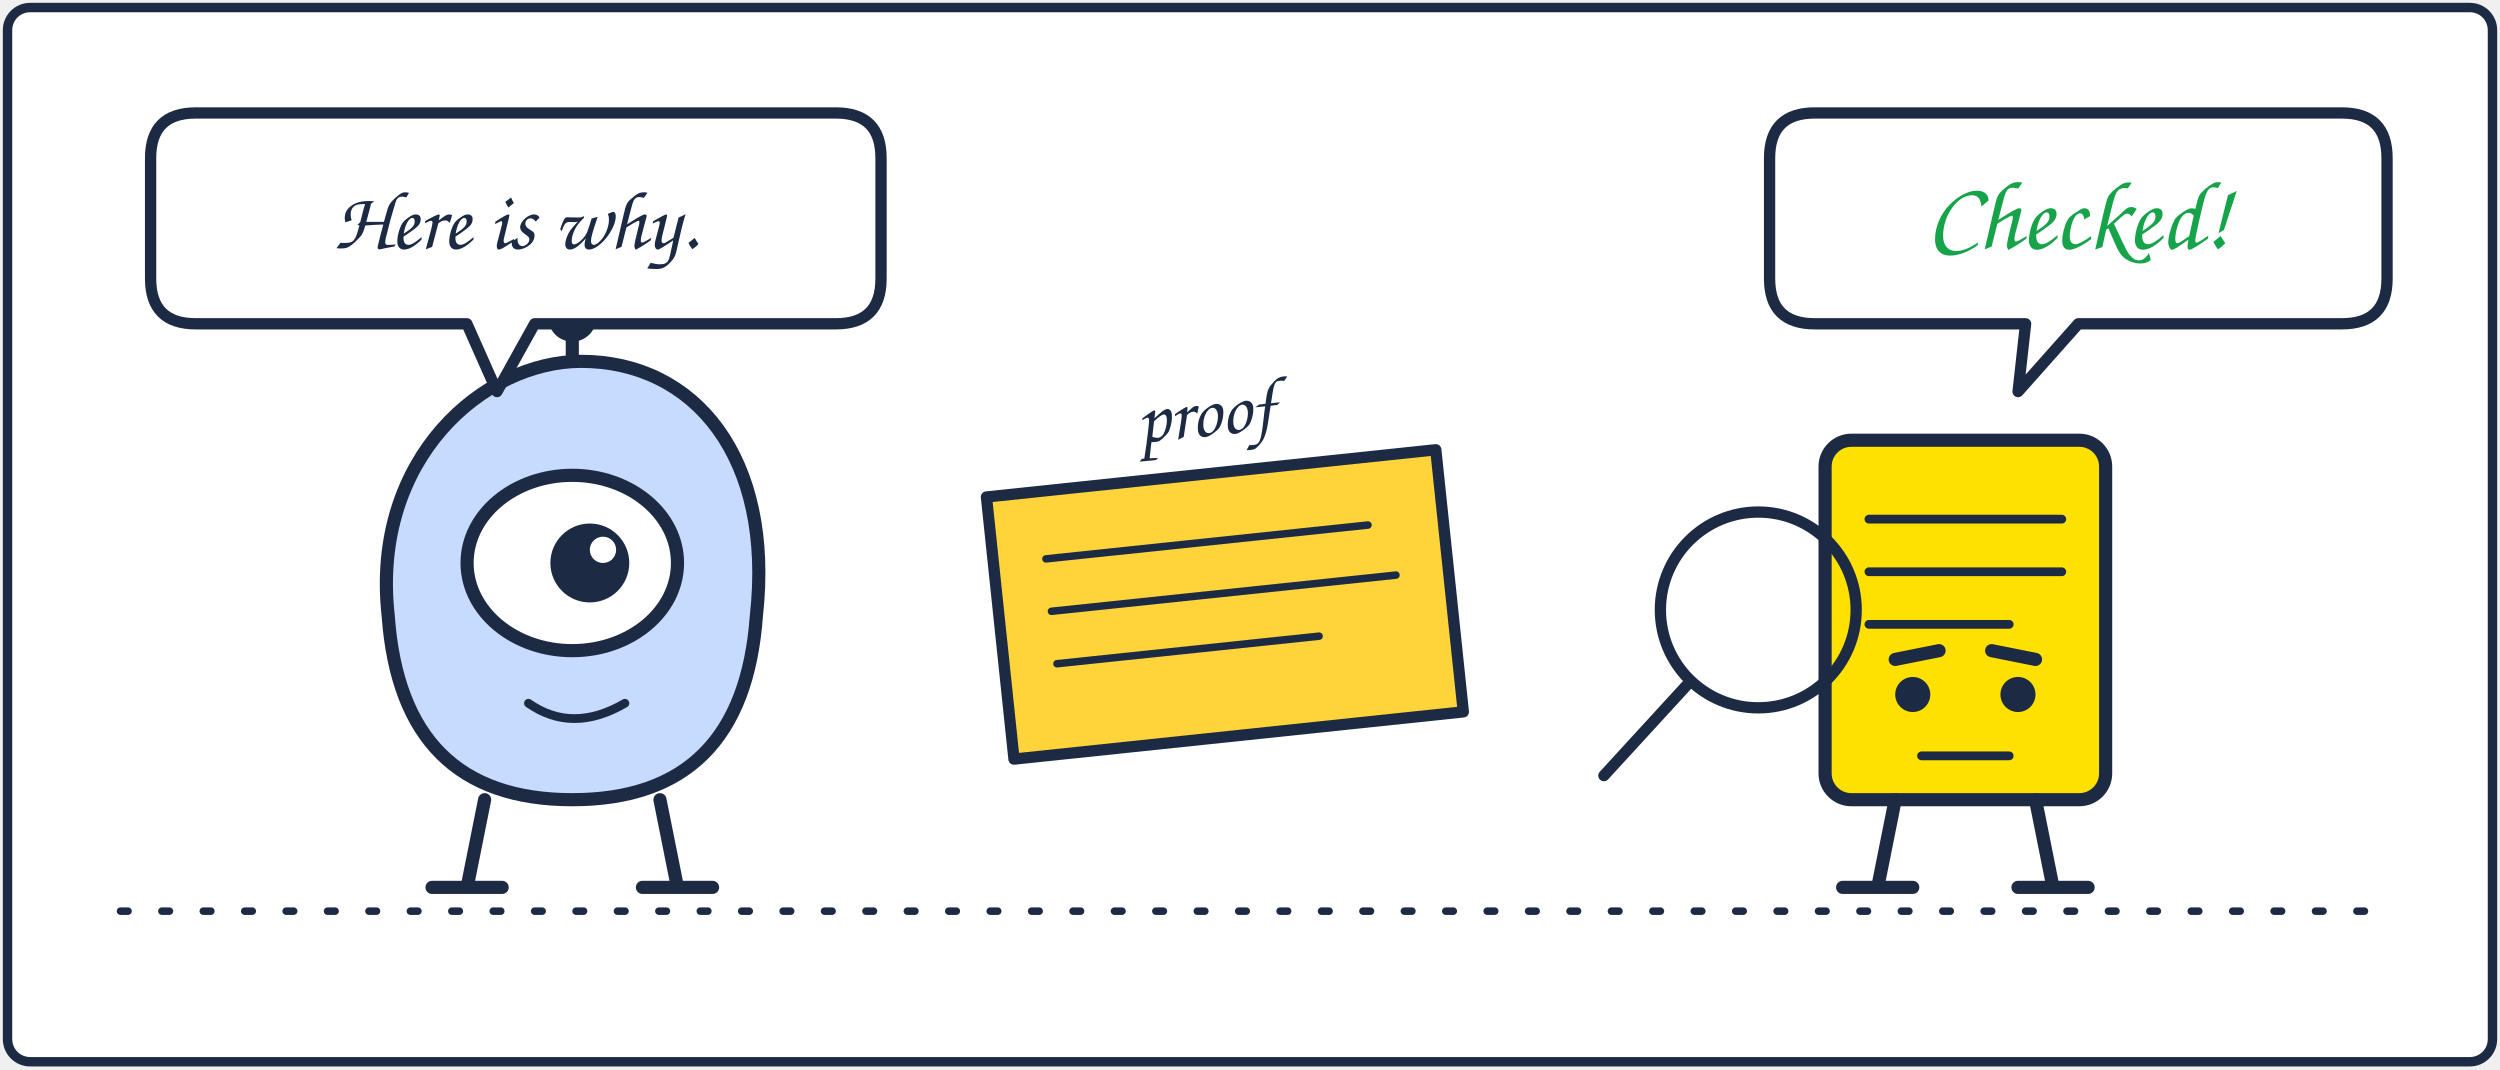
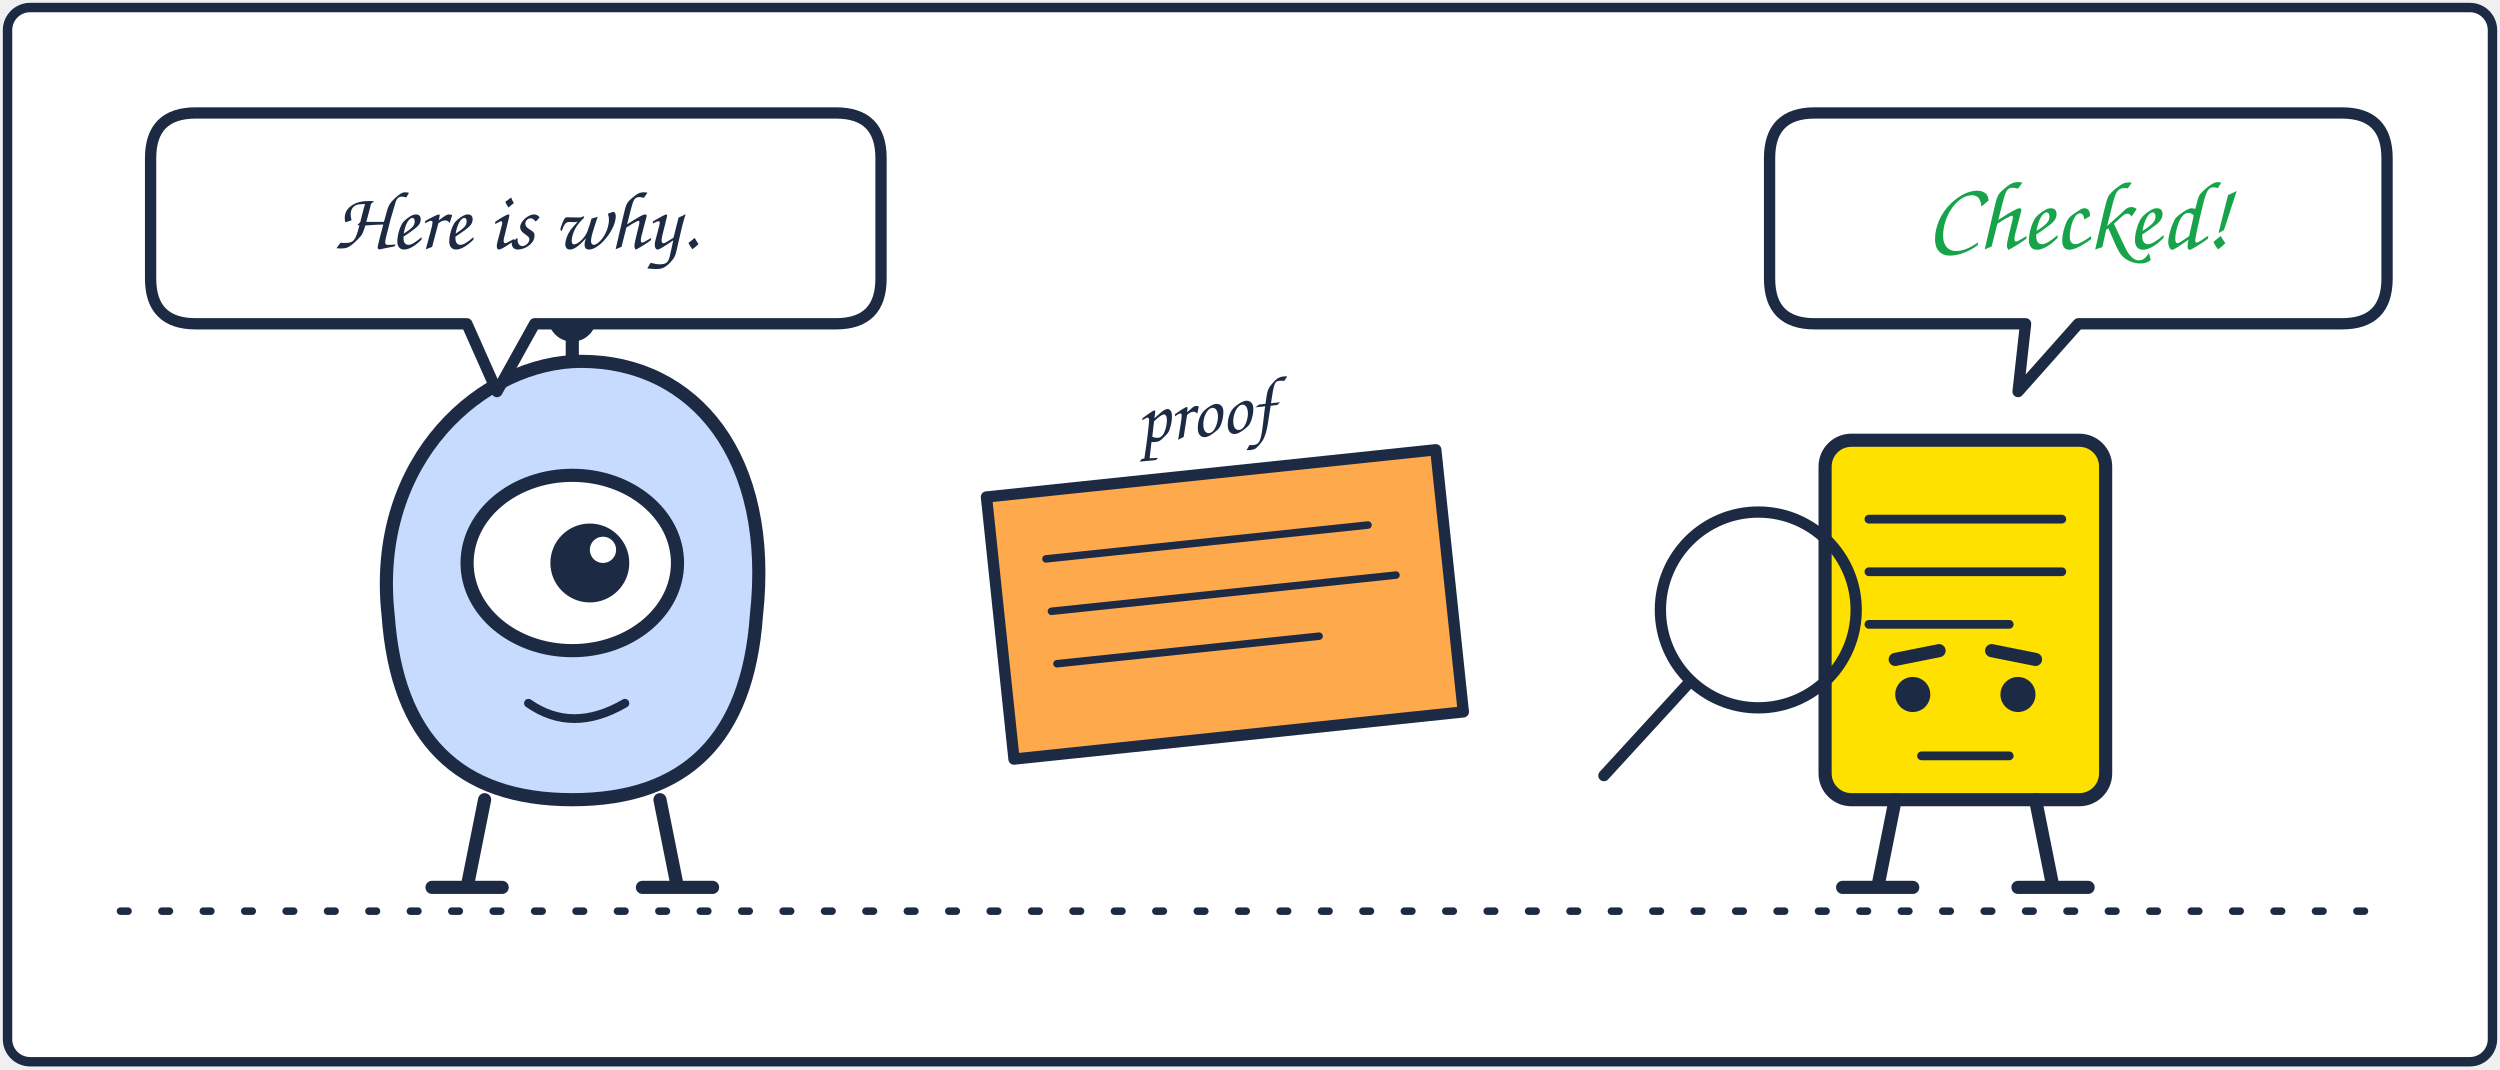
<svg xmlns="http://www.w3.org/2000/svg" viewBox="-12 -12 664 284" width="664" height="284" role="img">
  <style>
  .ln { fill: none; stroke: #1d2a44; stroke-width: 3; stroke-linecap: round; stroke-linejoin: round; }
  .thin { stroke-width: 2; }
  .inkf { fill: #1d2a44; }
  .paperf { fill: #ffffff; stroke: #1d2a44; stroke-width: 3; stroke-linejoin: round; }
  .skyf { fill: #c7dbff; stroke: #1d2a44; stroke-width: 3; stroke-linejoin: round; }
  .hif { fill: #ffd43b; stroke: #1d2a44; stroke-width: 3; stroke-linejoin: round; }
  .okl { fill: none; stroke: #16a34a; stroke-width: 4; stroke-linejoin: round; }
  .nol { fill: none; stroke: #dc2626; stroke-width: 4; stroke-linejoin: round; }
  .hand { font-family: "Patrick Hand", "Comic Neue", "Comic Sans MS", "Chalkboard SE", cursive; fill: #1d2a44; }
  .handok { font-family: "Patrick Hand", "Comic Neue", "Comic Sans MS", "Chalkboard SE", cursive; fill: #16a34a; }
  .handno { font-family: "Patrick Hand", "Comic Neue", "Comic Sans MS", "Chalkboard SE", cursive; fill: #dc2626; }
  .mono { font-family: "JetBrains Mono", Menlo, Consolas, monospace; fill: #1d2a44; }
</style>
  <defs>
    <symbol id="mind" viewBox="0 0 120 140">
      <path class="skyf" d="M18 70 C14 34 40 12 62 12 C88 12 106 34 102 70 C100 98 86 112 60 112 C34 112 20 98 18 70 Z" />
      <ellipse class="paperf" cx="60" cy="58" rx="24" ry="20" />
      <g class="blink">
        <circle class="inkf" cx="64" cy="58" r="9" />
        <circle fill="#ffffff" cx="67" cy="55" r="3" />
      </g>
      <path class="ln thin" d="M50 90 Q60 97 72 90" />
      <path class="ln" d="M40 112 L36 132 M80 112 L84 132 M28 132 L44 132 M76 132 L92 132" />
      <path class="ln" d="M60 12 L60 2" />
      <circle class="hif" cx="60" cy="2" r="4" />
    </symbol>
    <symbol id="checker" viewBox="0 0 120 140">
      <rect fill="#ffe100" stroke="#1d2a44" stroke-width="3" stroke-linejoin="round" x="28" y="30" width="64" height="82" rx="6" />
      <path class="ln thin" d="M38 48 L82 48 M38 60 L82 60 M38 72 L70 72" />
      <circle class="paperf" cx="48" cy="20" r="0" />
      <circle class="inkf" cx="50" cy="40" r="0" />
      <path class="ln" d="M44 112 L40 132 M76 112 L80 132 M32 132 L48 132 M72 132 L88 132" />
      <circle class="inkf" cx="48" cy="88" r="4" />
      <circle class="inkf" cx="72" cy="88" r="4" />
      <path class="ln thin" d="M50 102 L70 102" />
      <path class="ln" d="M44 80 L54 78 M66 78 L76 80" />
    </symbol>
    <symbol id="chatty" viewBox="0 0 140 140">
      <path class="paperf" d="M20 30 Q20 12 40 12 L100 12 Q120 12 120 30 L120 80 Q120 98 100 98 L56 98 L34 122 L38 98 Q20 98 20 80 Z" />
      <circle class="inkf" cx="52" cy="48" r="6" />
      <circle class="inkf" cx="88" cy="48" r="6" />
      <path class="ln" d="M46 70 Q70 88 94 70" />
      <path class="ln thin" d="M124 22 L134 14 M126 40 L138 40 M124 58 L134 66" />
    </symbol>
  </defs>
  <rect x="-10" y="-10" width="660" height="280" rx="6" fill="#ffffff" stroke="#1d2a44" stroke-width="2.5" />
  <path class="ln thin" d="M20 230 L620 230" stroke-dasharray="2 9" />
  <use href="#mind" x="70" y="70" width="140" height="163" />
  <g transform="translate(250 120) rotate(-6)">
-     <path class="hif" d="M0 0 L120 0 L120 70 L0 70 Z" />
+     <path fill="#ffa94d" stroke="#1d2a44" stroke-width="3" stroke-linejoin="round" d="M0 0 L120 0 L120 70 L0 70 Z" />
    <path class="ln thin" d="M14 18 L100 18 M14 32 L106 32 M14 46 L84 46" />
    <text class="hand" x="60" y="-10" font-size="20" text-anchor="middle">proof</text>
  </g>
  <use href="#checker" x="440" y="70" width="140" height="163" />
  <circle class="ln" cx="455" cy="150" r="26" />
  <path class="ln" d="M436 170 L414 194" />
  <path class="paperf" d="M470 18 L610 18 Q622 18 622 30 L622 62 Q622 74 610 74 L540 74 L524 92 L526 74 L470 74 Q458 74 458 62 L458 30 Q458 18 470 18 Z" />
  <text class="handok" x="540" y="54" font-size="26" text-anchor="middle">Checked!</text>
  <path class="paperf" d="M40 18 L210 18 Q222 18 222 30 L222 62 Q222 74 210 74 L130 74 L120 92 L112 74 L40 74 Q28 74 28 62 L28 30 Q28 18 40 18 Z" />
  <text class="hand" x="125" y="54" font-size="22" text-anchor="middle">Here is why.</text>
</svg>
